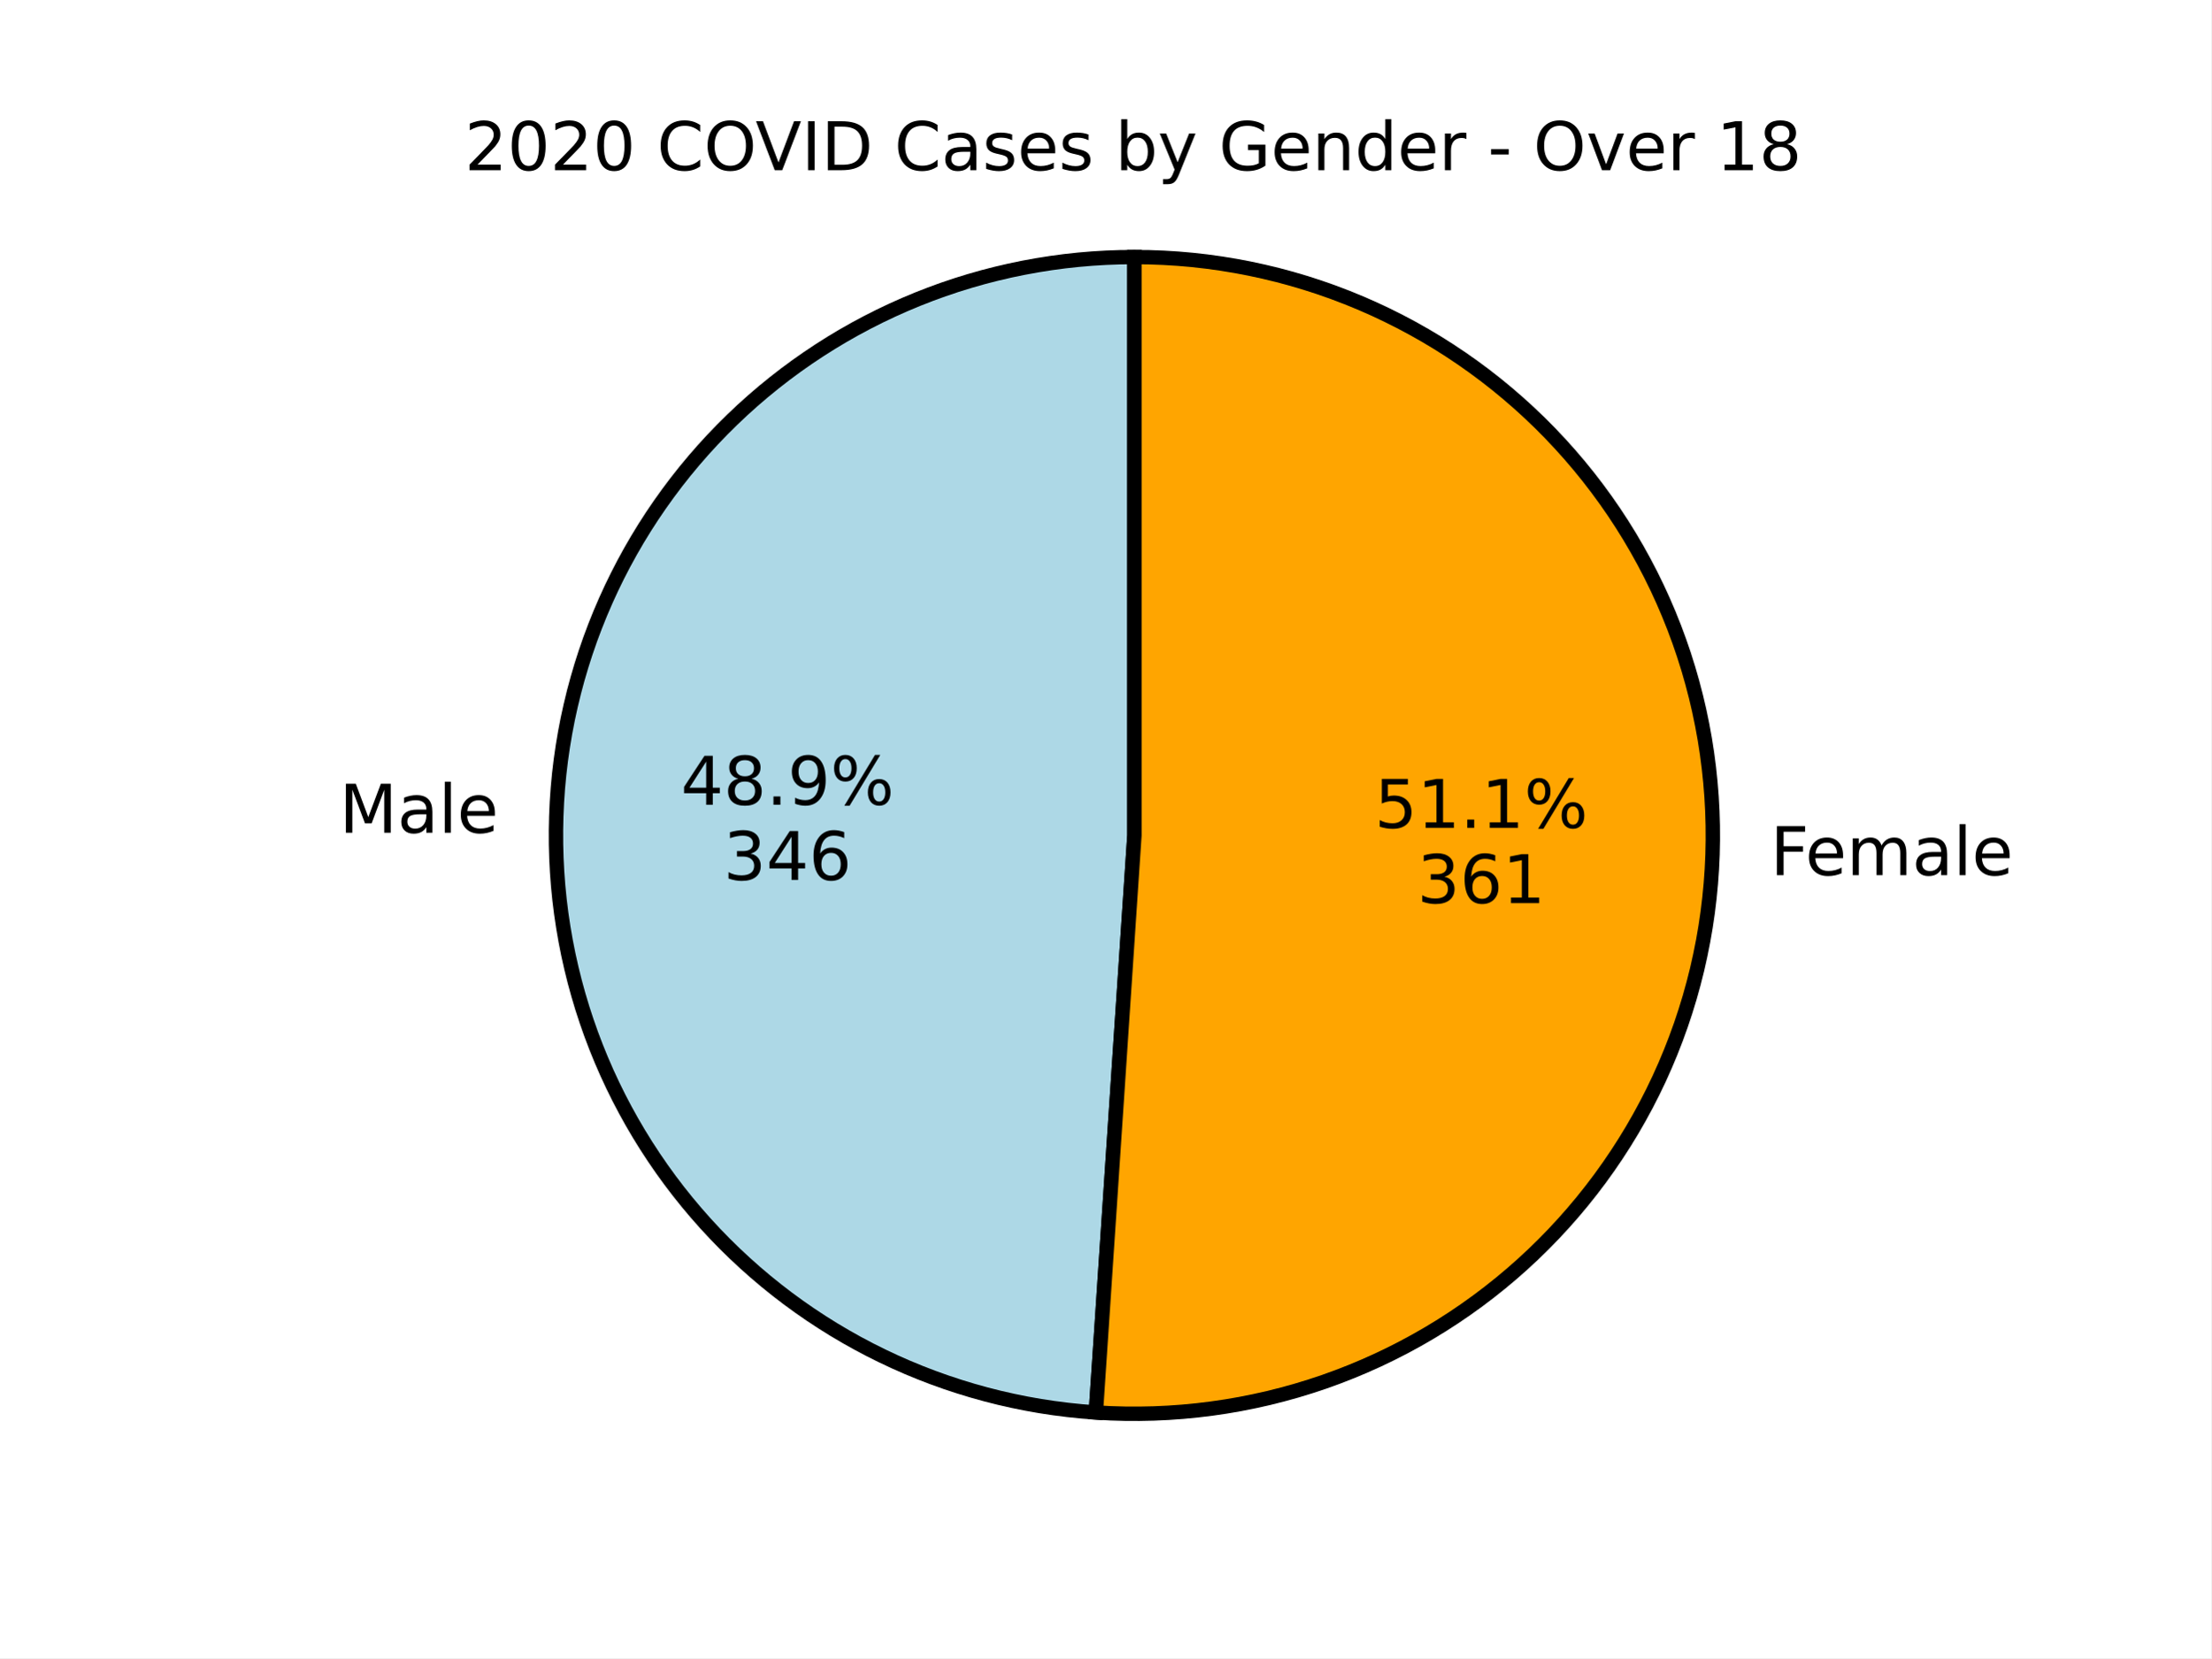
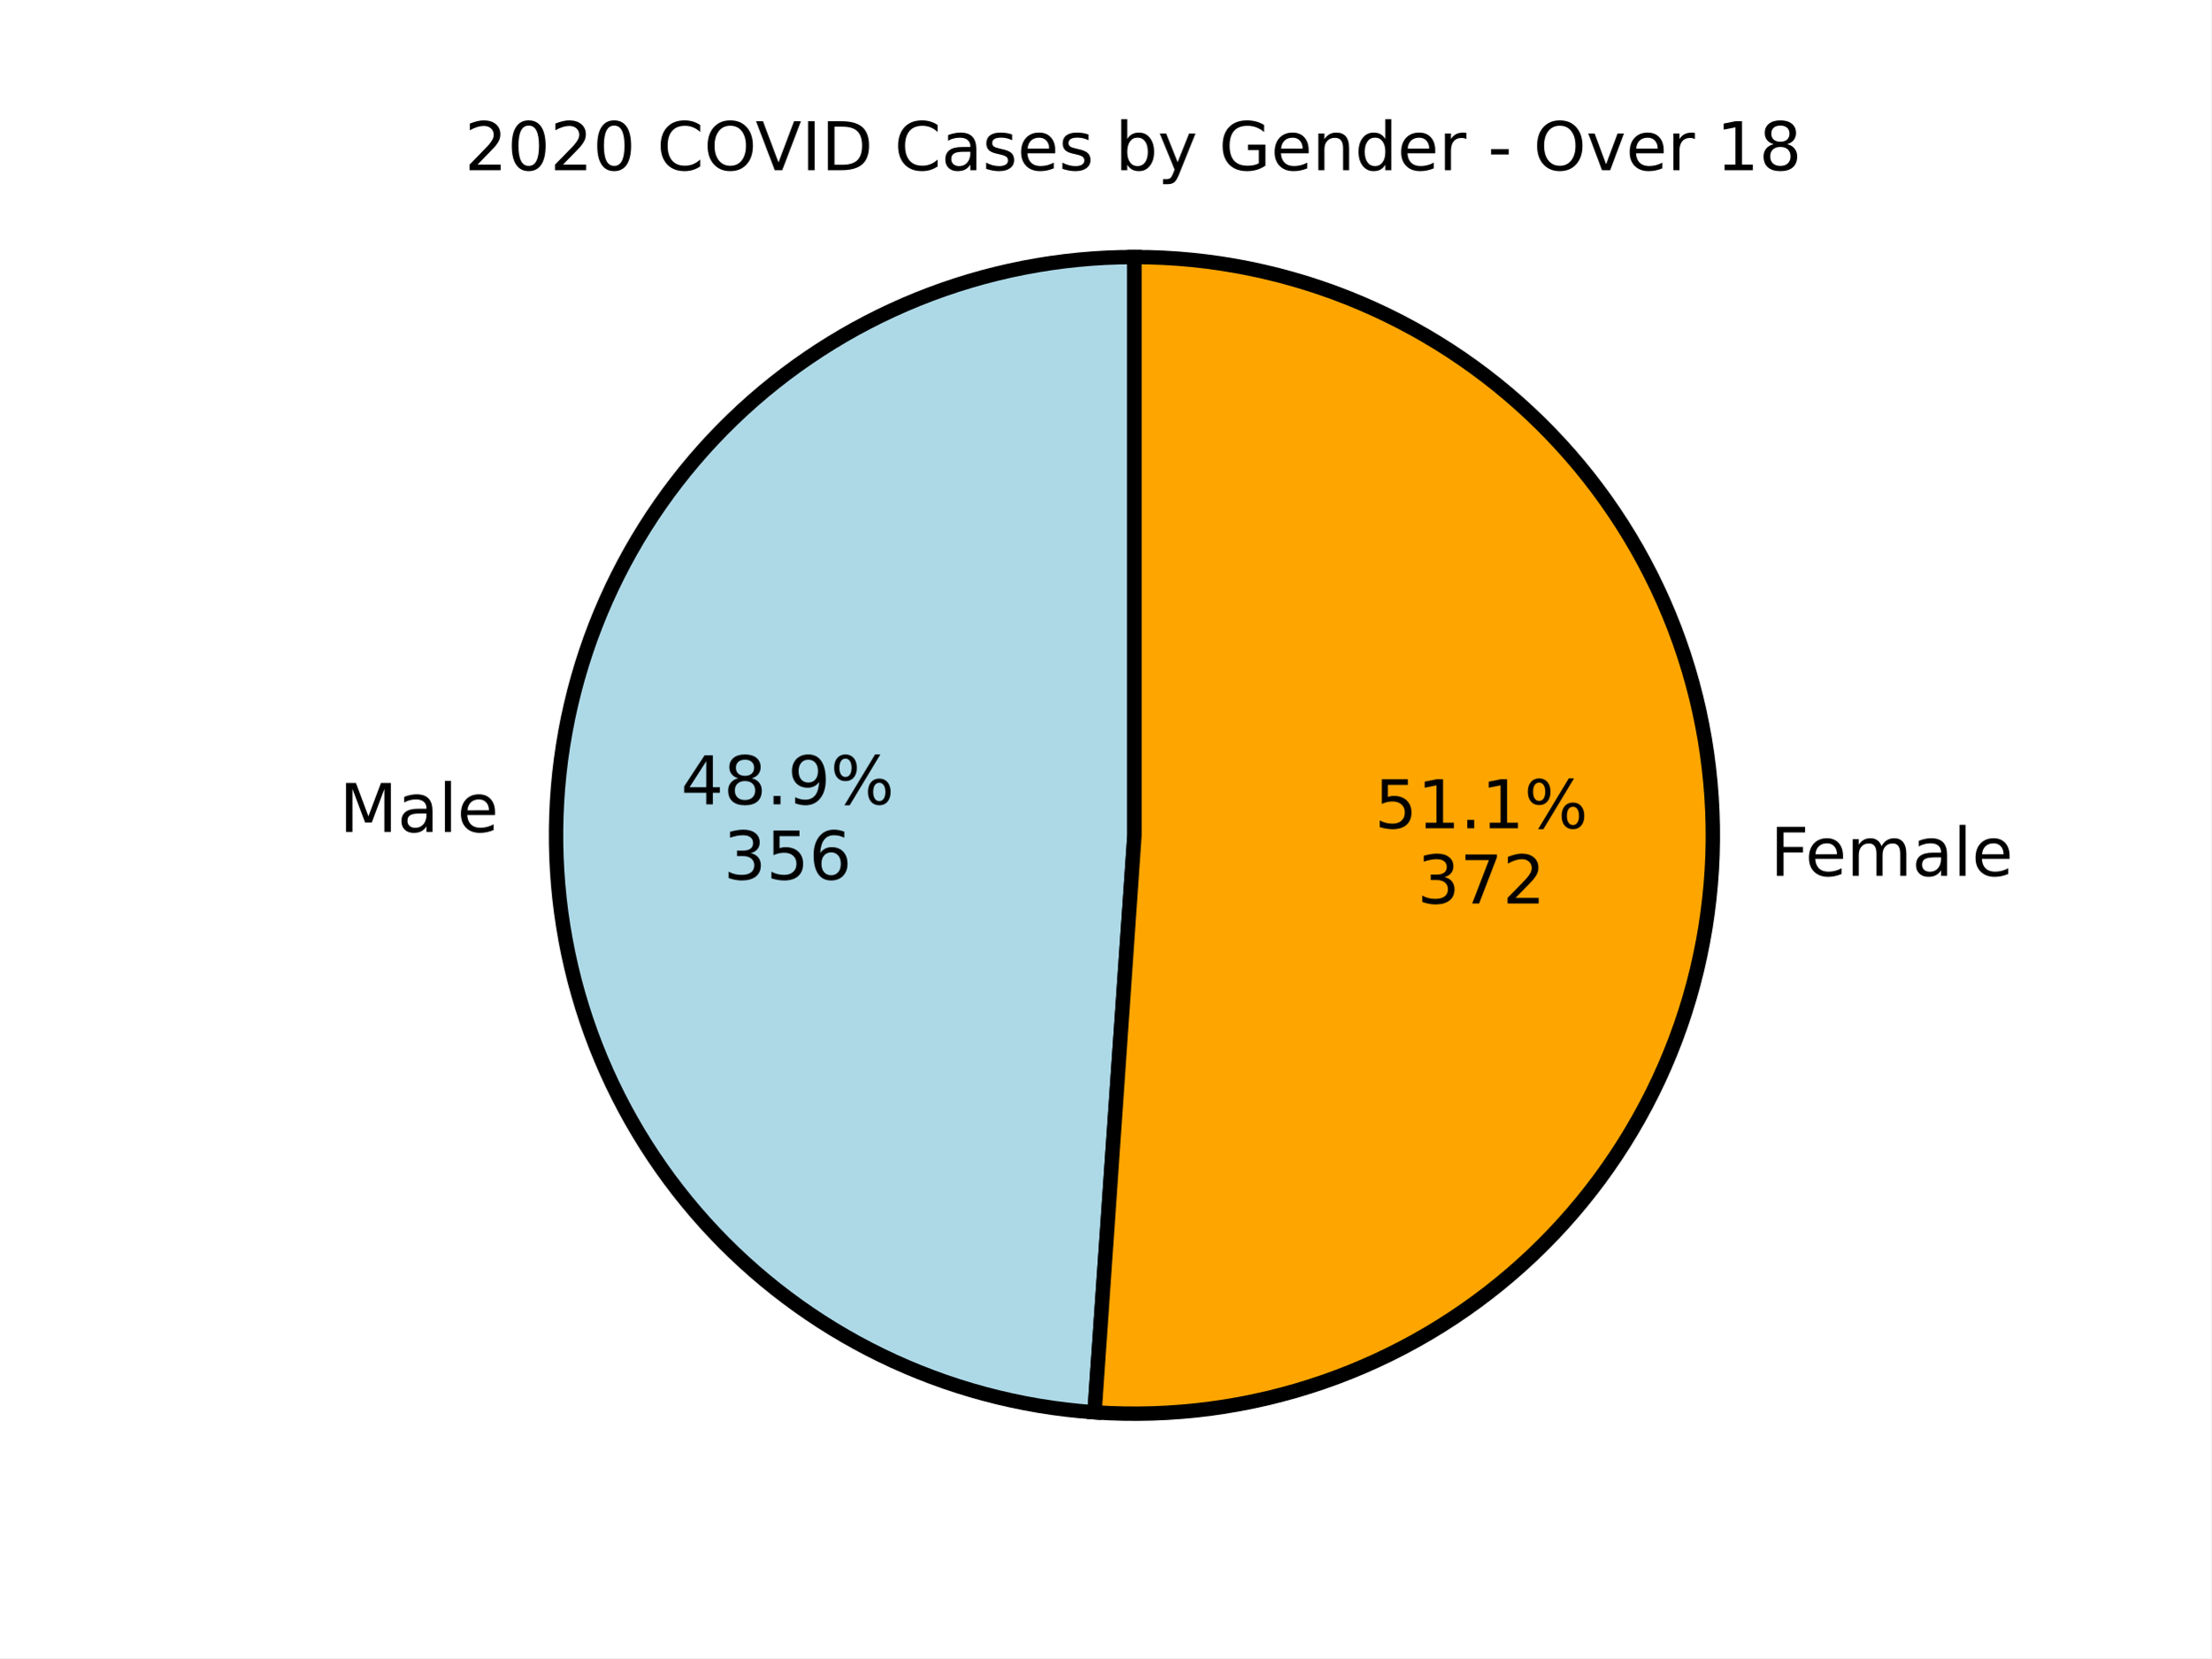
<svg xmlns="http://www.w3.org/2000/svg" xmlns:xlink="http://www.w3.org/1999/xlink" height="345.6pt" version="1.1" viewBox="0 0 460.8 345.6" width="460.8pt">
  <defs>
    <style type="text/css">*{stroke-linecap:butt;stroke-linejoin:round;}</style>
  </defs>
  <g id="figure_1">
    <g id="patch_1">
      <path d="M 0 345.6  L 460.8 345.6  L 460.8 0  L 0 0  z " style="fill:#ffffff;" />
    </g>
    <g id="axes_1">
      <g id="patch_2">
-         <path d="M 236.412 53.568  C 205.145 53.568 175.072 65.732 152.598 87.469  C 130.124 109.207 116.965 138.857 115.923 170.106  C 114.881 201.356 126.036 231.817 147.013 255.003  C 167.989 278.189 197.185 292.329 228.382 294.411  L 236.412 174.123  L 236.412 53.568  z " style="fill:#add8e6;stroke:#000000;stroke-linejoin:miter;stroke-width:3;" />
+         <path d="M 236.42 53.568  C 205.181 53.568 175.133 65.711 152.665 87.416  C 130.198 109.121 117.025 138.732 115.946 169.953  C 114.868 201.173 125.967 231.622 146.884 254.826  C 167.8 278.029 196.938 292.216 228.103 294.372  L 236.42 174.113  L 236.42 53.568  z " style="fill:#add8e6;stroke:#000000;stroke-linejoin:miter;stroke-width:3;" />
      </g>
      <g id="patch_3">
-         <path d="M 228.382 294.411  C 244.515 295.488 260.702 293.308 275.976 288.002  C 291.249 282.695 305.3 274.37 317.291 263.522  C 329.281 252.674 338.968 239.524 345.772 224.856  C 352.577 210.189 356.361 194.301 356.9 178.14  C 357.439 161.98 354.721 145.875 348.908 130.787  C 343.096 115.698 334.307 101.932 323.066 90.31  C 311.824 78.688 298.359 69.445 283.472 63.133  C 268.586 56.821 252.581 53.568 236.412 53.568  L 236.412 174.123  L 228.382 294.411  z " style="fill:#ffa500;stroke:#000000;stroke-linejoin:miter;stroke-width:3;" />
+         <path d="M 228.103 294.372  C 244.245 295.488 260.447 293.343 275.742 288.065  C 291.037 282.787 305.114 274.483 317.132 263.65  C 329.15 252.816 338.865 239.673 345.696 225.006  C 352.527 210.338 356.335 194.445 356.894 178.274  C 357.452 162.104 354.749 145.985 348.946 130.881  C 343.144 115.778 334.359 101.996 323.117 90.359  C 311.875 78.722 298.405 69.467 283.51 63.146  C 268.616 56.826 252.6 53.568 236.42 53.568  L 236.42 174.113  L 228.103 294.372  z " style="fill:#ffa500;stroke:#000000;stroke-linejoin:miter;stroke-width:3;" />
      </g>
      <g id="matplotlib.axis_1" />
      <g id="matplotlib.axis_2" />
      <g id="text_1">
-         <g transform="translate(70.71175 173.5678)scale(0.14 -0.14)">
+         <g transform="translate(70.73638 173.3998)scale(0.14 -0.14)">
          <defs>
            <path d="M 9.812 72.906  L 24.516 72.906  L 43.109 23.297  L 61.812 72.906  L 76.516 72.906  L 76.516 0  L 66.891 0  L 66.891 64.016  L 48.094 14.016  L 38.188 14.016  L 19.391 64.016  L 19.391 0  L 9.812 0  z " id="DejaVuSans-77" />
            <path d="M 34.281 27.484  Q 23.391 27.484 19.188 25  Q 14.984 22.516 14.984 16.5  Q 14.984 11.719 18.141 8.906  Q 21.297 6.109 26.703 6.109  Q 34.188 6.109 38.703 11.406  Q 43.219 16.703 43.219 25.484  L 43.219 27.484  z M 52.203 31.203  L 52.203 0  L 43.219 0  L 43.219 8.297  Q 40.141 3.328 35.547 0.953  Q 30.953 -1.422 24.312 -1.422  Q 15.922 -1.422 10.953 3.297  Q 6 8.016 6 15.922  Q 6 25.141 12.172 29.828  Q 18.359 34.516 30.609 34.516  L 43.219 34.516  L 43.219 35.406  Q 43.219 41.609 39.141 45  Q 35.062 48.391 27.688 48.391  Q 23 48.391 18.547 47.266  Q 14.109 46.141 10.016 43.891  L 10.016 52.203  Q 14.938 54.109 19.578 55.047  Q 24.219 56 28.609 56  Q 40.484 56 46.344 49.844  Q 52.203 43.703 52.203 31.203  z " id="DejaVuSans-97" />
            <path d="M 9.422 75.984  L 18.406 75.984  L 18.406 0  L 9.422 0  z " id="DejaVuSans-108" />
            <path d="M 56.203 29.594  L 56.203 25.203  L 14.891 25.203  Q 15.484 15.922 20.484 11.062  Q 25.484 6.203 34.422 6.203  Q 39.594 6.203 44.453 7.469  Q 49.312 8.734 54.109 11.281  L 54.109 2.781  Q 49.266 0.734 44.188 -0.344  Q 39.109 -1.422 33.891 -1.422  Q 20.797 -1.422 13.156 6.188  Q 5.516 13.812 5.516 26.812  Q 5.516 40.234 12.766 48.109  Q 20.016 56 32.328 56  Q 43.359 56 49.781 48.891  Q 56.203 41.797 56.203 29.594  z M 47.219 32.234  Q 47.125 39.594 43.094 43.984  Q 39.062 48.391 32.422 48.391  Q 24.906 48.391 20.391 44.141  Q 15.875 39.891 15.188 32.172  z " id="DejaVuSans-101" />
          </defs>
          <use xlink:href="#DejaVuSans-77" />
          <use x="86.279" xlink:href="#DejaVuSans-97" />
          <use x="147.559" xlink:href="#DejaVuSans-108" />
          <use x="175.342" xlink:href="#DejaVuSans-101" />
        </g>
      </g>
      <g id="text_2">
-         <g transform="translate(141.8814 167.7379)scale(0.14 -0.14)">
+         <g transform="translate(141.8987 167.6417)scale(0.14 -0.14)">
          <defs>
            <path d="M 37.797 64.312  L 12.891 25.391  L 37.797 25.391  z M 35.203 72.906  L 47.609 72.906  L 47.609 25.391  L 58.016 25.391  L 58.016 17.188  L 47.609 17.188  L 47.609 0  L 37.797 0  L 37.797 17.188  L 4.891 17.188  L 4.891 26.703  z " id="DejaVuSans-52" />
            <path d="M 31.781 34.625  Q 24.75 34.625 20.719 30.859  Q 16.703 27.094 16.703 20.516  Q 16.703 13.922 20.719 10.156  Q 24.75 6.391 31.781 6.391  Q 38.812 6.391 42.859 10.172  Q 46.922 13.969 46.922 20.516  Q 46.922 27.094 42.891 30.859  Q 38.875 34.625 31.781 34.625  z M 21.922 38.812  Q 15.578 40.375 12.031 44.719  Q 8.5 49.078 8.5 55.328  Q 8.5 64.062 14.719 69.141  Q 20.953 74.219 31.781 74.219  Q 42.672 74.219 48.875 69.141  Q 55.078 64.062 55.078 55.328  Q 55.078 49.078 51.531 44.719  Q 48 40.375 41.703 38.812  Q 48.828 37.156 52.797 32.312  Q 56.781 27.484 56.781 20.516  Q 56.781 9.906 50.312 4.234  Q 43.844 -1.422 31.781 -1.422  Q 19.734 -1.422 13.25 4.234  Q 6.781 9.906 6.781 20.516  Q 6.781 27.484 10.781 32.312  Q 14.797 37.156 21.922 38.812  z M 18.312 54.391  Q 18.312 48.734 21.844 45.562  Q 25.391 42.391 31.781 42.391  Q 38.141 42.391 41.719 45.562  Q 45.312 48.734 45.312 54.391  Q 45.312 60.062 41.719 63.234  Q 38.141 66.406 31.781 66.406  Q 25.391 66.406 21.844 63.234  Q 18.312 60.062 18.312 54.391  z " id="DejaVuSans-56" />
            <path d="M 10.688 12.406  L 21 12.406  L 21 0  L 10.688 0  z " id="DejaVuSans-46" />
            <path d="M 10.984 1.516  L 10.984 10.5  Q 14.703 8.734 18.5 7.812  Q 22.312 6.891 25.984 6.891  Q 35.75 6.891 40.891 13.453  Q 46.047 20.016 46.781 33.406  Q 43.953 29.203 39.594 26.953  Q 35.25 24.703 29.984 24.703  Q 19.047 24.703 12.672 31.312  Q 6.297 37.938 6.297 49.422  Q 6.297 60.641 12.938 67.422  Q 19.578 74.219 30.609 74.219  Q 43.266 74.219 49.922 64.516  Q 56.594 54.828 56.594 36.375  Q 56.594 19.141 48.406 8.859  Q 40.234 -1.422 26.422 -1.422  Q 22.703 -1.422 18.891 -0.688  Q 15.094 0.047 10.984 1.516  z M 30.609 32.422  Q 37.25 32.422 41.125 36.953  Q 45.016 41.5 45.016 49.422  Q 45.016 57.281 41.125 61.844  Q 37.25 66.406 30.609 66.406  Q 23.969 66.406 20.094 61.844  Q 16.219 57.281 16.219 49.422  Q 16.219 41.5 20.094 36.953  Q 23.969 32.422 30.609 32.422  z " id="DejaVuSans-57" />
            <path d="M 72.703 32.078  Q 68.453 32.078 66.031 28.469  Q 63.625 24.859 63.625 18.406  Q 63.625 12.062 66.031 8.422  Q 68.453 4.781 72.703 4.781  Q 76.859 4.781 79.266 8.422  Q 81.688 12.062 81.688 18.406  Q 81.688 24.812 79.266 28.438  Q 76.859 32.078 72.703 32.078  z M 72.703 38.281  Q 80.422 38.281 84.953 32.906  Q 89.5 27.547 89.5 18.406  Q 89.5 9.281 84.938 3.922  Q 80.375 -1.422 72.703 -1.422  Q 64.891 -1.422 60.344 3.922  Q 55.812 9.281 55.812 18.406  Q 55.812 27.594 60.375 32.938  Q 64.938 38.281 72.703 38.281  z M 22.312 68.016  Q 18.109 68.016 15.688 64.375  Q 13.281 60.75 13.281 54.391  Q 13.281 47.953 15.672 44.328  Q 18.062 40.719 22.312 40.719  Q 26.562 40.719 28.969 44.328  Q 31.391 47.953 31.391 54.391  Q 31.391 60.688 28.953 64.344  Q 26.516 68.016 22.312 68.016  z M 66.406 74.219  L 74.219 74.219  L 28.609 -1.422  L 20.797 -1.422  z M 22.312 74.219  Q 30.031 74.219 34.609 68.875  Q 39.203 63.531 39.203 54.391  Q 39.203 45.172 34.641 39.844  Q 30.078 34.516 22.312 34.516  Q 14.547 34.516 10.031 39.859  Q 5.516 45.219 5.516 54.391  Q 5.516 63.484 10.047 68.844  Q 14.594 74.219 22.312 74.219  z " id="DejaVuSans-37" />
          </defs>
          <use xlink:href="#DejaVuSans-52" />
          <use x="63.623" xlink:href="#DejaVuSans-56" />
          <use x="127.246" xlink:href="#DejaVuSans-46" />
          <use x="159.033" xlink:href="#DejaVuSans-57" />
          <use x="222.656" xlink:href="#DejaVuSans-37" />
        </g>
-         <g transform="translate(150.7572 183.4148)scale(0.14 -0.14)">
+         <g transform="translate(150.7745 183.3186)scale(0.14 -0.14)">
          <defs>
            <path d="M 40.578 39.312  Q 47.656 37.797 51.625 33  Q 55.609 28.219 55.609 21.188  Q 55.609 10.406 48.188 4.484  Q 40.766 -1.422 27.094 -1.422  Q 22.516 -1.422 17.656 -0.516  Q 12.797 0.391 7.625 2.203  L 7.625 11.719  Q 11.719 9.328 16.594 8.109  Q 21.484 6.891 26.812 6.891  Q 36.078 6.891 40.938 10.547  Q 45.797 14.203 45.797 21.188  Q 45.797 27.641 41.281 31.266  Q 36.766 34.906 28.719 34.906  L 20.219 34.906  L 20.219 43.016  L 29.109 43.016  Q 36.375 43.016 40.234 45.922  Q 44.094 48.828 44.094 54.297  Q 44.094 59.906 40.109 62.906  Q 36.141 65.922 28.719 65.922  Q 24.656 65.922 20.016 65.031  Q 15.375 64.156 9.812 62.312  L 9.812 71.094  Q 15.438 72.656 20.344 73.438  Q 25.25 74.219 29.594 74.219  Q 40.828 74.219 47.359 69.109  Q 53.906 64.016 53.906 55.328  Q 53.906 49.266 50.438 45.094  Q 46.969 40.922 40.578 39.312  z " id="DejaVuSans-51" />
+             <path d="M 10.797 72.906  L 49.516 72.906  L 49.516 64.594  L 19.828 64.594  L 19.828 46.734  Q 21.969 47.469 24.109 47.828  Q 26.266 48.188 28.422 48.188  Q 40.625 48.188 47.75 41.5  Q 54.891 34.812 54.891 23.391  Q 54.891 11.625 47.562 5.094  Q 40.234 -1.422 26.906 -1.422  Q 22.312 -1.422 17.547 -0.641  Q 12.797 0.141 7.719 1.703  L 7.719 11.625  Q 12.109 9.234 16.797 8.062  Q 21.484 6.891 26.703 6.891  Q 35.156 6.891 40.078 11.328  Q 45.016 15.766 45.016 23.391  Q 45.016 31 40.078 35.438  Q 35.156 39.891 26.703 39.891  Q 22.75 39.891 18.812 39.016  Q 14.891 38.141 10.797 36.281  z " id="DejaVuSans-53" />
            <path d="M 33.016 40.375  Q 26.375 40.375 22.484 35.828  Q 18.609 31.297 18.609 23.391  Q 18.609 15.531 22.484 10.953  Q 26.375 6.391 33.016 6.391  Q 39.656 6.391 43.531 10.953  Q 47.406 15.531 47.406 23.391  Q 47.406 31.297 43.531 35.828  Q 39.656 40.375 33.016 40.375  z M 52.594 71.297  L 52.594 62.312  Q 48.875 64.062 45.094 64.984  Q 41.312 65.922 37.594 65.922  Q 27.828 65.922 22.672 59.328  Q 17.531 52.734 16.797 39.406  Q 19.672 43.656 24.016 45.922  Q 28.375 48.188 33.594 48.188  Q 44.578 48.188 50.953 41.516  Q 57.328 34.859 57.328 23.391  Q 57.328 12.156 50.688 5.359  Q 44.047 -1.422 33.016 -1.422  Q 20.359 -1.422 13.672 8.266  Q 6.984 17.969 6.984 36.375  Q 6.984 53.656 15.188 63.938  Q 23.391 74.219 37.203 74.219  Q 40.922 74.219 44.703 73.484  Q 48.484 72.75 52.594 71.297  z " id="DejaVuSans-54" />
          </defs>
          <use xlink:href="#DejaVuSans-51" />
-           <use x="63.623" xlink:href="#DejaVuSans-52" />
+           <use x="63.623" xlink:href="#DejaVuSans-53" />
          <use x="127.246" xlink:href="#DejaVuSans-54" />
        </g>
      </g>
      <g id="text_3">
-         <g transform="translate(368.9488 182.4052)scale(0.14 -0.14)">
+         <g transform="translate(368.9409 182.5534)scale(0.14 -0.14)">
          <defs>
            <path d="M 9.812 72.906  L 51.703 72.906  L 51.703 64.594  L 19.672 64.594  L 19.672 43.109  L 48.578 43.109  L 48.578 34.812  L 19.672 34.812  L 19.672 0  L 9.812 0  z " id="DejaVuSans-70" />
            <path d="M 52 44.188  Q 55.375 50.25 60.062 53.125  Q 64.75 56 71.094 56  Q 79.641 56 84.281 50.016  Q 88.922 44.047 88.922 33.016  L 88.922 0  L 79.891 0  L 79.891 32.719  Q 79.891 40.578 77.094 44.375  Q 74.312 48.188 68.609 48.188  Q 61.625 48.188 57.562 43.547  Q 53.516 38.922 53.516 30.906  L 53.516 0  L 44.484 0  L 44.484 32.719  Q 44.484 40.625 41.703 44.406  Q 38.922 48.188 33.109 48.188  Q 26.219 48.188 22.156 43.531  Q 18.109 38.875 18.109 30.906  L 18.109 0  L 9.078 0  L 9.078 54.688  L 18.109 54.688  L 18.109 46.188  Q 21.188 51.219 25.484 53.609  Q 29.781 56 35.688 56  Q 41.656 56 45.828 52.969  Q 50 49.953 52 44.188  z " id="DejaVuSans-109" />
          </defs>
          <use xlink:href="#DejaVuSans-70" />
          <use x="52.02" xlink:href="#DejaVuSans-101" />
          <use x="113.543" xlink:href="#DejaVuSans-109" />
          <use x="210.955" xlink:href="#DejaVuSans-97" />
          <use x="272.234" xlink:href="#DejaVuSans-108" />
          <use x="300.018" xlink:href="#DejaVuSans-101" />
        </g>
      </g>
      <g id="text_4">
-         <g transform="translate(286.4676 172.5582)scale(0.14 -0.14)">
+         <g transform="translate(286.467 172.6346)scale(0.14 -0.14)">
          <defs>
-             <path d="M 10.797 72.906  L 49.516 72.906  L 49.516 64.594  L 19.828 64.594  L 19.828 46.734  Q 21.969 47.469 24.109 47.828  Q 26.266 48.188 28.422 48.188  Q 40.625 48.188 47.75 41.5  Q 54.891 34.812 54.891 23.391  Q 54.891 11.625 47.562 5.094  Q 40.234 -1.422 26.906 -1.422  Q 22.312 -1.422 17.547 -0.641  Q 12.797 0.141 7.719 1.703  L 7.719 11.625  Q 12.109 9.234 16.797 8.062  Q 21.484 6.891 26.703 6.891  Q 35.156 6.891 40.078 11.328  Q 45.016 15.766 45.016 23.391  Q 45.016 31 40.078 35.438  Q 35.156 39.891 26.703 39.891  Q 22.75 39.891 18.812 39.016  Q 14.891 38.141 10.797 36.281  z " id="DejaVuSans-53" />
            <path d="M 12.406 8.297  L 28.516 8.297  L 28.516 63.922  L 10.984 60.406  L 10.984 69.391  L 28.422 72.906  L 38.281 72.906  L 38.281 8.297  L 54.391 8.297  L 54.391 0  L 12.406 0  z " id="DejaVuSans-49" />
          </defs>
          <use xlink:href="#DejaVuSans-53" />
          <use x="63.623" xlink:href="#DejaVuSans-49" />
          <use x="127.246" xlink:href="#DejaVuSans-46" />
          <use x="159.033" xlink:href="#DejaVuSans-49" />
          <use x="222.656" xlink:href="#DejaVuSans-37" />
        </g>
-         <g transform="translate(295.3433 188.2351)scale(0.14 -0.14)">
+         <g transform="translate(295.3428 188.3115)scale(0.14 -0.14)">
+           <defs>
+             <path d="M 8.203 72.906  L 55.078 72.906  L 55.078 68.703  L 28.609 0  L 18.312 0  L 43.219 64.594  L 8.203 64.594  z " id="DejaVuSans-55" />
+             <path d="M 19.188 8.297  L 53.609 8.297  L 53.609 0  L 7.328 0  L 7.328 8.297  Q 12.938 14.109 22.625 23.891  Q 32.328 33.688 34.812 36.531  Q 39.547 41.844 41.422 45.531  Q 43.312 49.219 43.312 52.781  Q 43.312 58.594 39.234 62.25  Q 35.156 65.922 28.609 65.922  Q 23.969 65.922 18.812 64.312  Q 13.672 62.703 7.812 59.422  L 7.812 69.391  Q 13.766 71.781 18.938 73  Q 24.125 74.219 28.422 74.219  Q 39.75 74.219 46.484 68.547  Q 53.219 62.891 53.219 53.422  Q 53.219 48.922 51.531 44.891  Q 49.859 40.875 45.406 35.406  Q 44.188 33.984 37.641 27.219  Q 31.109 20.453 19.188 8.297  z " id="DejaVuSans-50" />
+           </defs>
          <use xlink:href="#DejaVuSans-51" />
-           <use x="63.623" xlink:href="#DejaVuSans-54" />
-           <use x="127.246" xlink:href="#DejaVuSans-49" />
+           <use x="63.623" xlink:href="#DejaVuSans-55" />
+           <use x="127.246" xlink:href="#DejaVuSans-50" />
        </g>
      </g>
      <g id="text_5">
        <g transform="translate(96.82063 35.472)scale(0.14 -0.14)">
          <defs>
-             <path d="M 19.188 8.297  L 53.609 8.297  L 53.609 0  L 7.328 0  L 7.328 8.297  Q 12.938 14.109 22.625 23.891  Q 32.328 33.688 34.812 36.531  Q 39.547 41.844 41.422 45.531  Q 43.312 49.219 43.312 52.781  Q 43.312 58.594 39.234 62.25  Q 35.156 65.922 28.609 65.922  Q 23.969 65.922 18.812 64.312  Q 13.672 62.703 7.812 59.422  L 7.812 69.391  Q 13.766 71.781 18.938 73  Q 24.125 74.219 28.422 74.219  Q 39.75 74.219 46.484 68.547  Q 53.219 62.891 53.219 53.422  Q 53.219 48.922 51.531 44.891  Q 49.859 40.875 45.406 35.406  Q 44.188 33.984 37.641 27.219  Q 31.109 20.453 19.188 8.297  z " id="DejaVuSans-50" />
            <path d="M 31.781 66.406  Q 24.172 66.406 20.328 58.906  Q 16.5 51.422 16.5 36.375  Q 16.5 21.391 20.328 13.891  Q 24.172 6.391 31.781 6.391  Q 39.453 6.391 43.281 13.891  Q 47.125 21.391 47.125 36.375  Q 47.125 51.422 43.281 58.906  Q 39.453 66.406 31.781 66.406  z M 31.781 74.219  Q 44.047 74.219 50.516 64.516  Q 56.984 54.828 56.984 36.375  Q 56.984 17.969 50.516 8.266  Q 44.047 -1.422 31.781 -1.422  Q 19.531 -1.422 13.062 8.266  Q 6.594 17.969 6.594 36.375  Q 6.594 54.828 13.062 64.516  Q 19.531 74.219 31.781 74.219  z " id="DejaVuSans-48" />
            <path id="DejaVuSans-32" />
            <path d="M 64.406 67.281  L 64.406 56.891  Q 59.422 61.531 53.781 63.812  Q 48.141 66.109 41.797 66.109  Q 29.297 66.109 22.656 58.469  Q 16.016 50.828 16.016 36.375  Q 16.016 21.969 22.656 14.328  Q 29.297 6.688 41.797 6.688  Q 48.141 6.688 53.781 8.984  Q 59.422 11.281 64.406 15.922  L 64.406 5.609  Q 59.234 2.094 53.438 0.328  Q 47.656 -1.422 41.219 -1.422  Q 24.656 -1.422 15.125 8.703  Q 5.609 18.844 5.609 36.375  Q 5.609 53.953 15.125 64.078  Q 24.656 74.219 41.219 74.219  Q 47.75 74.219 53.531 72.484  Q 59.328 70.75 64.406 67.281  z " id="DejaVuSans-67" />
            <path d="M 39.406 66.219  Q 28.656 66.219 22.328 58.203  Q 16.016 50.203 16.016 36.375  Q 16.016 22.609 22.328 14.594  Q 28.656 6.594 39.406 6.594  Q 50.141 6.594 56.422 14.594  Q 62.703 22.609 62.703 36.375  Q 62.703 50.203 56.422 58.203  Q 50.141 66.219 39.406 66.219  z M 39.406 74.219  Q 54.734 74.219 63.906 63.938  Q 73.094 53.656 73.094 36.375  Q 73.094 19.141 63.906 8.859  Q 54.734 -1.422 39.406 -1.422  Q 24.031 -1.422 14.812 8.828  Q 5.609 19.094 5.609 36.375  Q 5.609 53.656 14.812 63.938  Q 24.031 74.219 39.406 74.219  z " id="DejaVuSans-79" />
            <path d="M 28.609 0  L 0.781 72.906  L 11.078 72.906  L 34.188 11.531  L 57.328 72.906  L 67.578 72.906  L 39.797 0  z " id="DejaVuSans-86" />
            <path d="M 9.812 72.906  L 19.672 72.906  L 19.672 0  L 9.812 0  z " id="DejaVuSans-73" />
            <path d="M 19.672 64.797  L 19.672 8.109  L 31.594 8.109  Q 46.688 8.109 53.688 14.938  Q 60.688 21.781 60.688 36.531  Q 60.688 51.172 53.688 57.984  Q 46.688 64.797 31.594 64.797  z M 9.812 72.906  L 30.078 72.906  Q 51.266 72.906 61.172 64.094  Q 71.094 55.281 71.094 36.531  Q 71.094 17.672 61.125 8.828  Q 51.172 0 30.078 0  L 9.812 0  z " id="DejaVuSans-68" />
            <path d="M 44.281 53.078  L 44.281 44.578  Q 40.484 46.531 36.375 47.5  Q 32.281 48.484 27.875 48.484  Q 21.188 48.484 17.844 46.438  Q 14.5 44.391 14.5 40.281  Q 14.5 37.156 16.891 35.375  Q 19.281 33.594 26.516 31.984  L 29.594 31.297  Q 39.156 29.25 43.188 25.516  Q 47.219 21.781 47.219 15.094  Q 47.219 7.469 41.188 3.016  Q 35.156 -1.422 24.609 -1.422  Q 20.219 -1.422 15.453 -0.562  Q 10.688 0.297 5.422 2  L 5.422 11.281  Q 10.406 8.688 15.234 7.391  Q 20.062 6.109 24.812 6.109  Q 31.156 6.109 34.562 8.281  Q 37.984 10.453 37.984 14.406  Q 37.984 18.062 35.516 20.016  Q 33.062 21.969 24.703 23.781  L 21.578 24.516  Q 13.234 26.266 9.516 29.906  Q 5.812 33.547 5.812 39.891  Q 5.812 47.609 11.281 51.797  Q 16.75 56 26.812 56  Q 31.781 56 36.172 55.266  Q 40.578 54.547 44.281 53.078  z " id="DejaVuSans-115" />
            <path d="M 48.688 27.297  Q 48.688 37.203 44.609 42.844  Q 40.531 48.484 33.406 48.484  Q 26.266 48.484 22.188 42.844  Q 18.109 37.203 18.109 27.297  Q 18.109 17.391 22.188 11.75  Q 26.266 6.109 33.406 6.109  Q 40.531 6.109 44.609 11.75  Q 48.688 17.391 48.688 27.297  z M 18.109 46.391  Q 20.953 51.266 25.266 53.625  Q 29.594 56 35.594 56  Q 45.562 56 51.781 48.094  Q 58.016 40.188 58.016 27.297  Q 58.016 14.406 51.781 6.484  Q 45.562 -1.422 35.594 -1.422  Q 29.594 -1.422 25.266 0.953  Q 20.953 3.328 18.109 8.203  L 18.109 0  L 9.078 0  L 9.078 75.984  L 18.109 75.984  z " id="DejaVuSans-98" />
            <path d="M 32.172 -5.078  Q 28.375 -14.844 24.75 -17.812  Q 21.141 -20.797 15.094 -20.797  L 7.906 -20.797  L 7.906 -13.281  L 13.188 -13.281  Q 16.891 -13.281 18.938 -11.516  Q 21 -9.766 23.484 -3.219  L 25.094 0.875  L 2.984 54.688  L 12.5 54.688  L 29.594 11.922  L 46.688 54.688  L 56.203 54.688  z " id="DejaVuSans-121" />
            <path d="M 59.516 10.406  L 59.516 29.984  L 43.406 29.984  L 43.406 38.094  L 69.281 38.094  L 69.281 6.781  Q 63.578 2.734 56.688 0.656  Q 49.812 -1.422 42 -1.422  Q 24.906 -1.422 15.25 8.562  Q 5.609 18.562 5.609 36.375  Q 5.609 54.25 15.25 64.234  Q 24.906 74.219 42 74.219  Q 49.125 74.219 55.547 72.453  Q 61.969 70.703 67.391 67.281  L 67.391 56.781  Q 61.922 61.422 55.766 63.766  Q 49.609 66.109 42.828 66.109  Q 29.438 66.109 22.719 58.641  Q 16.016 51.172 16.016 36.375  Q 16.016 21.625 22.719 14.156  Q 29.438 6.688 42.828 6.688  Q 48.047 6.688 52.141 7.594  Q 56.25 8.5 59.516 10.406  z " id="DejaVuSans-71" />
            <path d="M 54.891 33.016  L 54.891 0  L 45.906 0  L 45.906 32.719  Q 45.906 40.484 42.875 44.328  Q 39.844 48.188 33.797 48.188  Q 26.516 48.188 22.312 43.547  Q 18.109 38.922 18.109 30.906  L 18.109 0  L 9.078 0  L 9.078 54.688  L 18.109 54.688  L 18.109 46.188  Q 21.344 51.125 25.703 53.562  Q 30.078 56 35.797 56  Q 45.219 56 50.047 50.172  Q 54.891 44.344 54.891 33.016  z " id="DejaVuSans-110" />
            <path d="M 45.406 46.391  L 45.406 75.984  L 54.391 75.984  L 54.391 0  L 45.406 0  L 45.406 8.203  Q 42.578 3.328 38.25 0.953  Q 33.938 -1.422 27.875 -1.422  Q 17.969 -1.422 11.734 6.484  Q 5.516 14.406 5.516 27.297  Q 5.516 40.188 11.734 48.094  Q 17.969 56 27.875 56  Q 33.938 56 38.25 53.625  Q 42.578 51.266 45.406 46.391  z M 14.797 27.297  Q 14.797 17.391 18.875 11.75  Q 22.953 6.109 30.078 6.109  Q 37.203 6.109 41.297 11.75  Q 45.406 17.391 45.406 27.297  Q 45.406 37.203 41.297 42.844  Q 37.203 48.484 30.078 48.484  Q 22.953 48.484 18.875 42.844  Q 14.797 37.203 14.797 27.297  z " id="DejaVuSans-100" />
            <path d="M 41.109 46.297  Q 39.594 47.172 37.812 47.578  Q 36.031 48 33.891 48  Q 26.266 48 22.188 43.047  Q 18.109 38.094 18.109 28.812  L 18.109 0  L 9.078 0  L 9.078 54.688  L 18.109 54.688  L 18.109 46.188  Q 20.953 51.172 25.484 53.578  Q 30.031 56 36.531 56  Q 37.453 56 38.578 55.875  Q 39.703 55.766 41.062 55.516  z " id="DejaVuSans-114" />
            <path d="M 4.891 31.391  L 31.203 31.391  L 31.203 23.391  L 4.891 23.391  z " id="DejaVuSans-45" />
            <path d="M 2.984 54.688  L 12.5 54.688  L 29.594 8.797  L 46.688 54.688  L 56.203 54.688  L 35.688 0  L 23.484 0  z " id="DejaVuSans-118" />
          </defs>
          <use xlink:href="#DejaVuSans-50" />
          <use x="63.623" xlink:href="#DejaVuSans-48" />
          <use x="127.246" xlink:href="#DejaVuSans-50" />
          <use x="190.869" xlink:href="#DejaVuSans-48" />
          <use x="254.492" xlink:href="#DejaVuSans-32" />
          <use x="286.279" xlink:href="#DejaVuSans-67" />
          <use x="356.104" xlink:href="#DejaVuSans-79" />
          <use x="433.064" xlink:href="#DejaVuSans-86" />
          <use x="501.473" xlink:href="#DejaVuSans-73" />
          <use x="530.965" xlink:href="#DejaVuSans-68" />
          <use x="607.967" xlink:href="#DejaVuSans-32" />
          <use x="639.754" xlink:href="#DejaVuSans-67" />
          <use x="709.578" xlink:href="#DejaVuSans-97" />
          <use x="770.857" xlink:href="#DejaVuSans-115" />
          <use x="822.957" xlink:href="#DejaVuSans-101" />
          <use x="884.48" xlink:href="#DejaVuSans-115" />
          <use x="936.58" xlink:href="#DejaVuSans-32" />
          <use x="968.367" xlink:href="#DejaVuSans-98" />
          <use x="1031.844" xlink:href="#DejaVuSans-121" />
          <use x="1091.023" xlink:href="#DejaVuSans-32" />
          <use x="1122.811" xlink:href="#DejaVuSans-71" />
          <use x="1200.301" xlink:href="#DejaVuSans-101" />
          <use x="1261.824" xlink:href="#DejaVuSans-110" />
          <use x="1325.203" xlink:href="#DejaVuSans-100" />
          <use x="1388.68" xlink:href="#DejaVuSans-101" />
          <use x="1450.203" xlink:href="#DejaVuSans-114" />
          <use x="1491.316" xlink:href="#DejaVuSans-32" />
          <use x="1523.104" xlink:href="#DejaVuSans-45" />
          <use x="1559.188" xlink:href="#DejaVuSans-32" />
          <use x="1590.975" xlink:href="#DejaVuSans-79" />
          <use x="1669.686" xlink:href="#DejaVuSans-118" />
          <use x="1728.865" xlink:href="#DejaVuSans-101" />
          <use x="1790.389" xlink:href="#DejaVuSans-114" />
          <use x="1831.502" xlink:href="#DejaVuSans-32" />
          <use x="1863.289" xlink:href="#DejaVuSans-49" />
          <use x="1926.912" xlink:href="#DejaVuSans-56" />
        </g>
      </g>
    </g>
  </g>
</svg>
